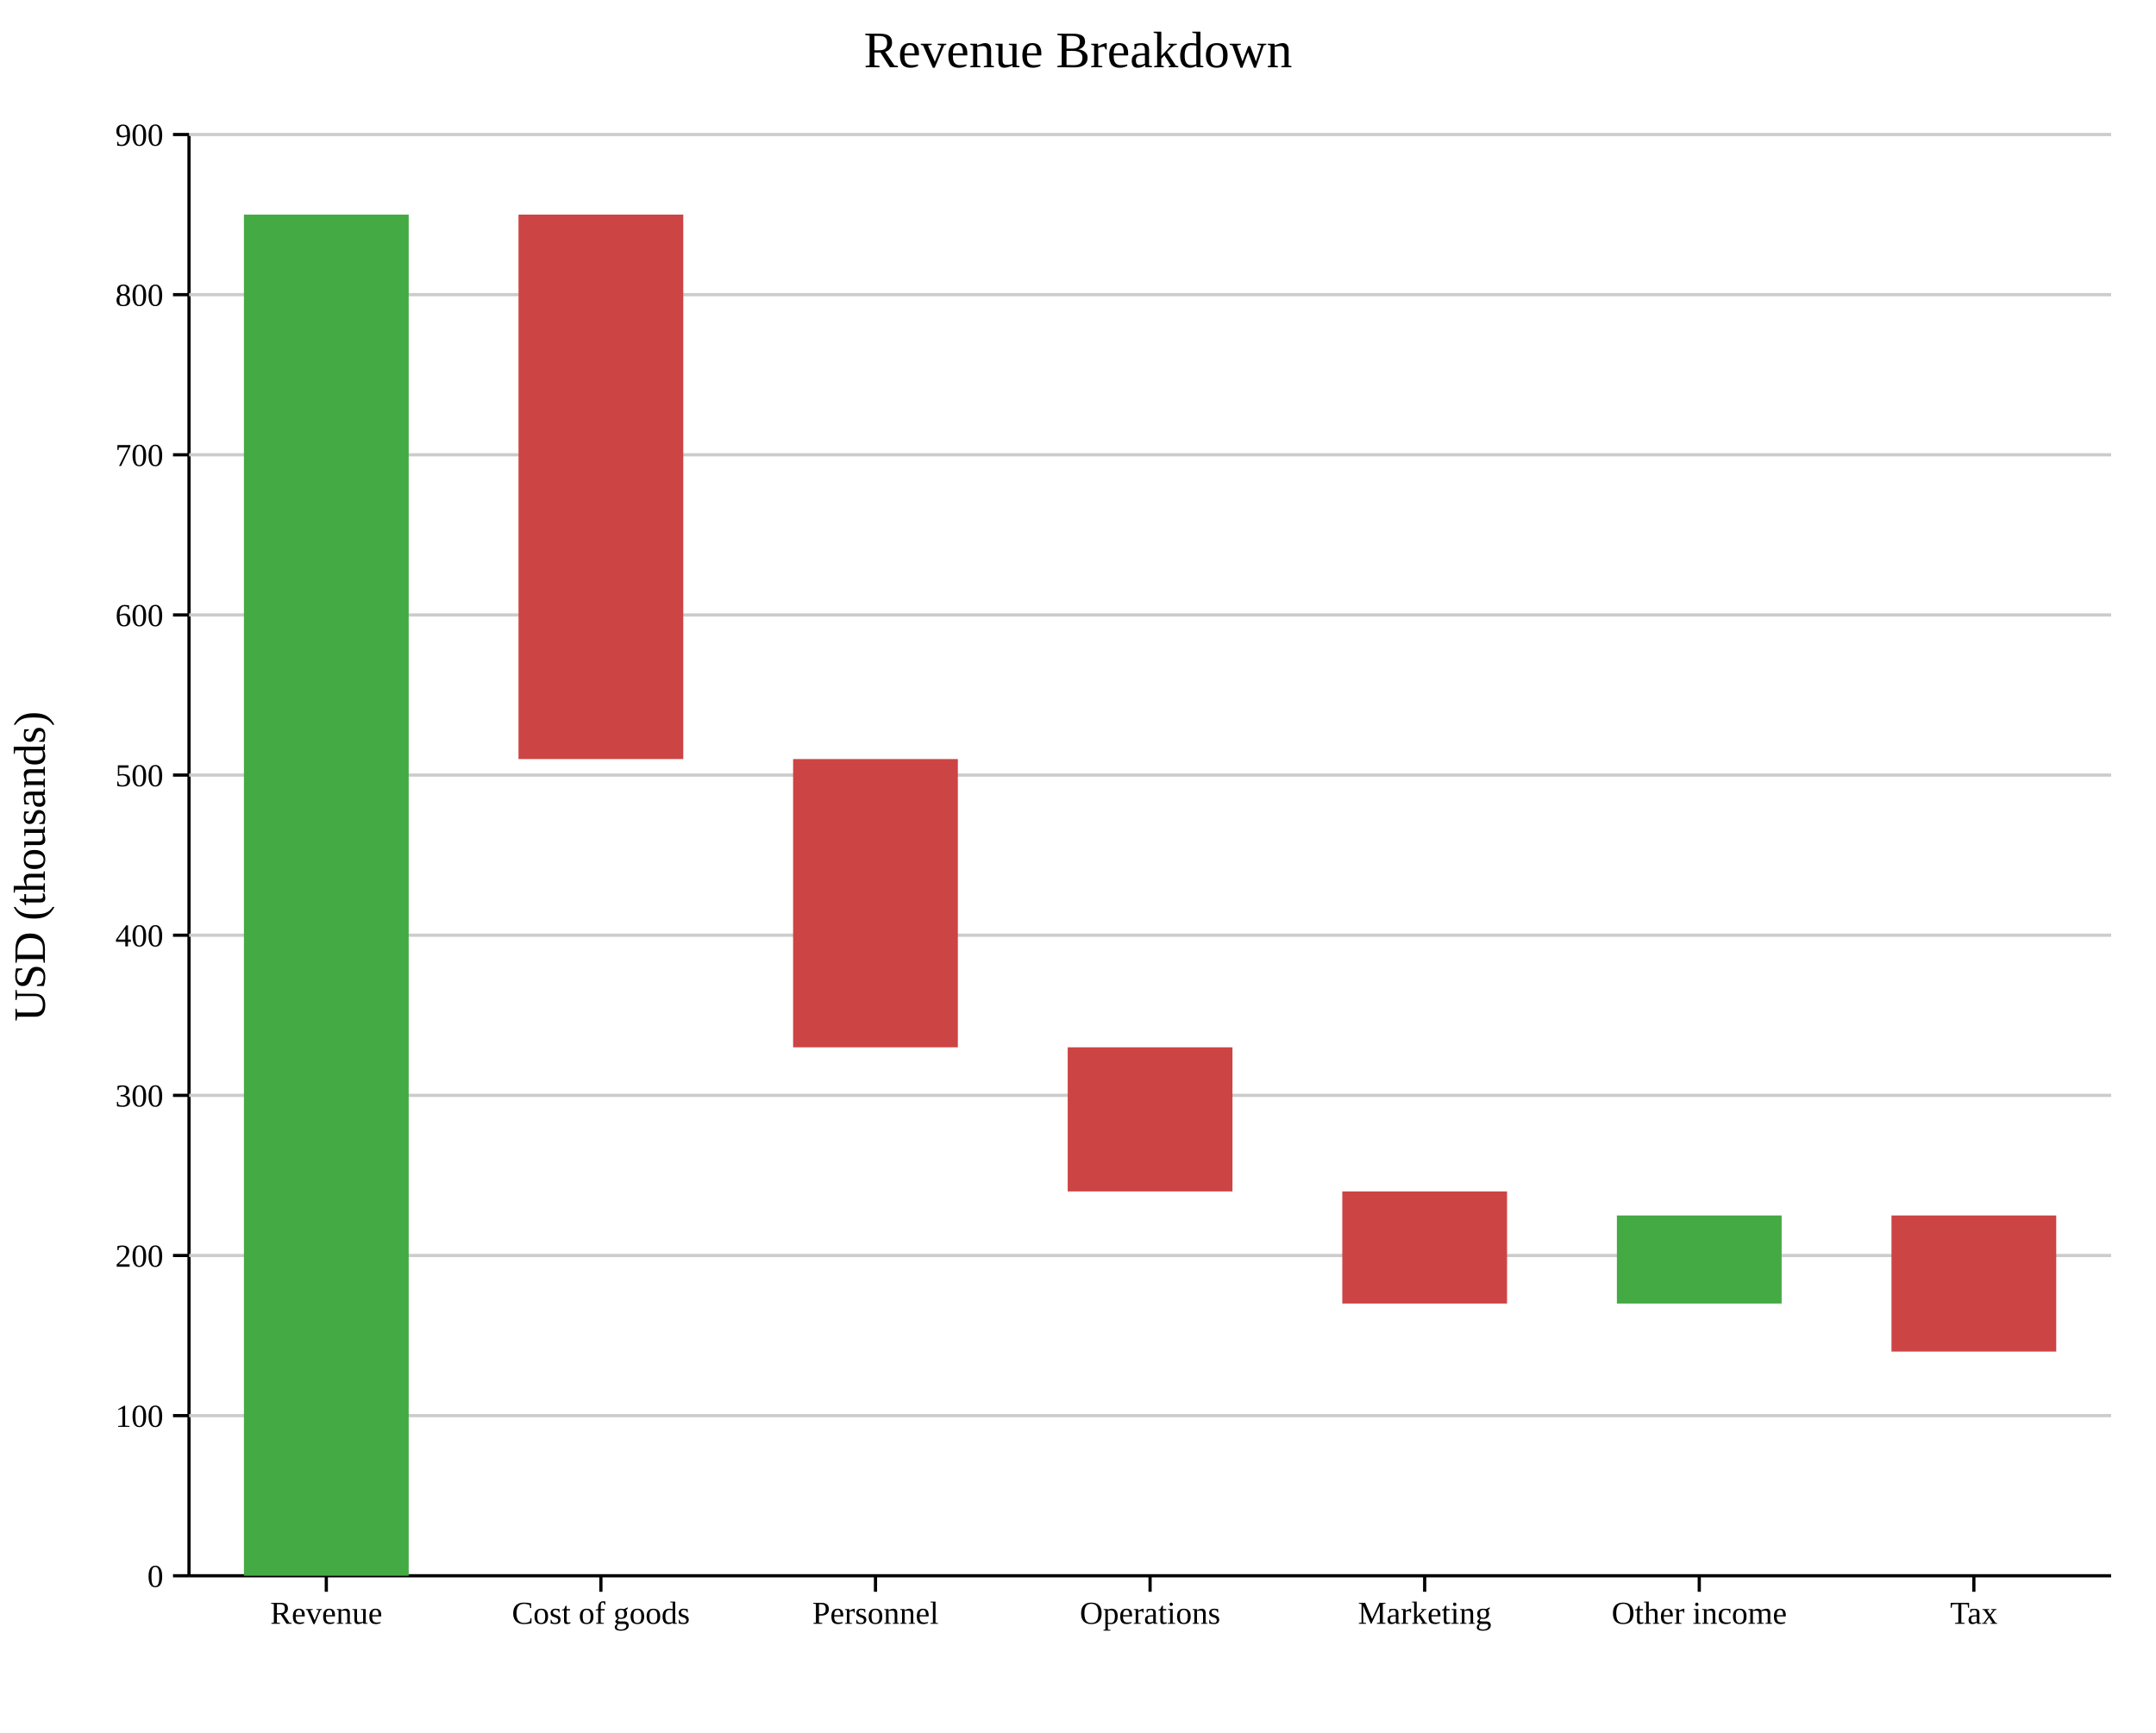
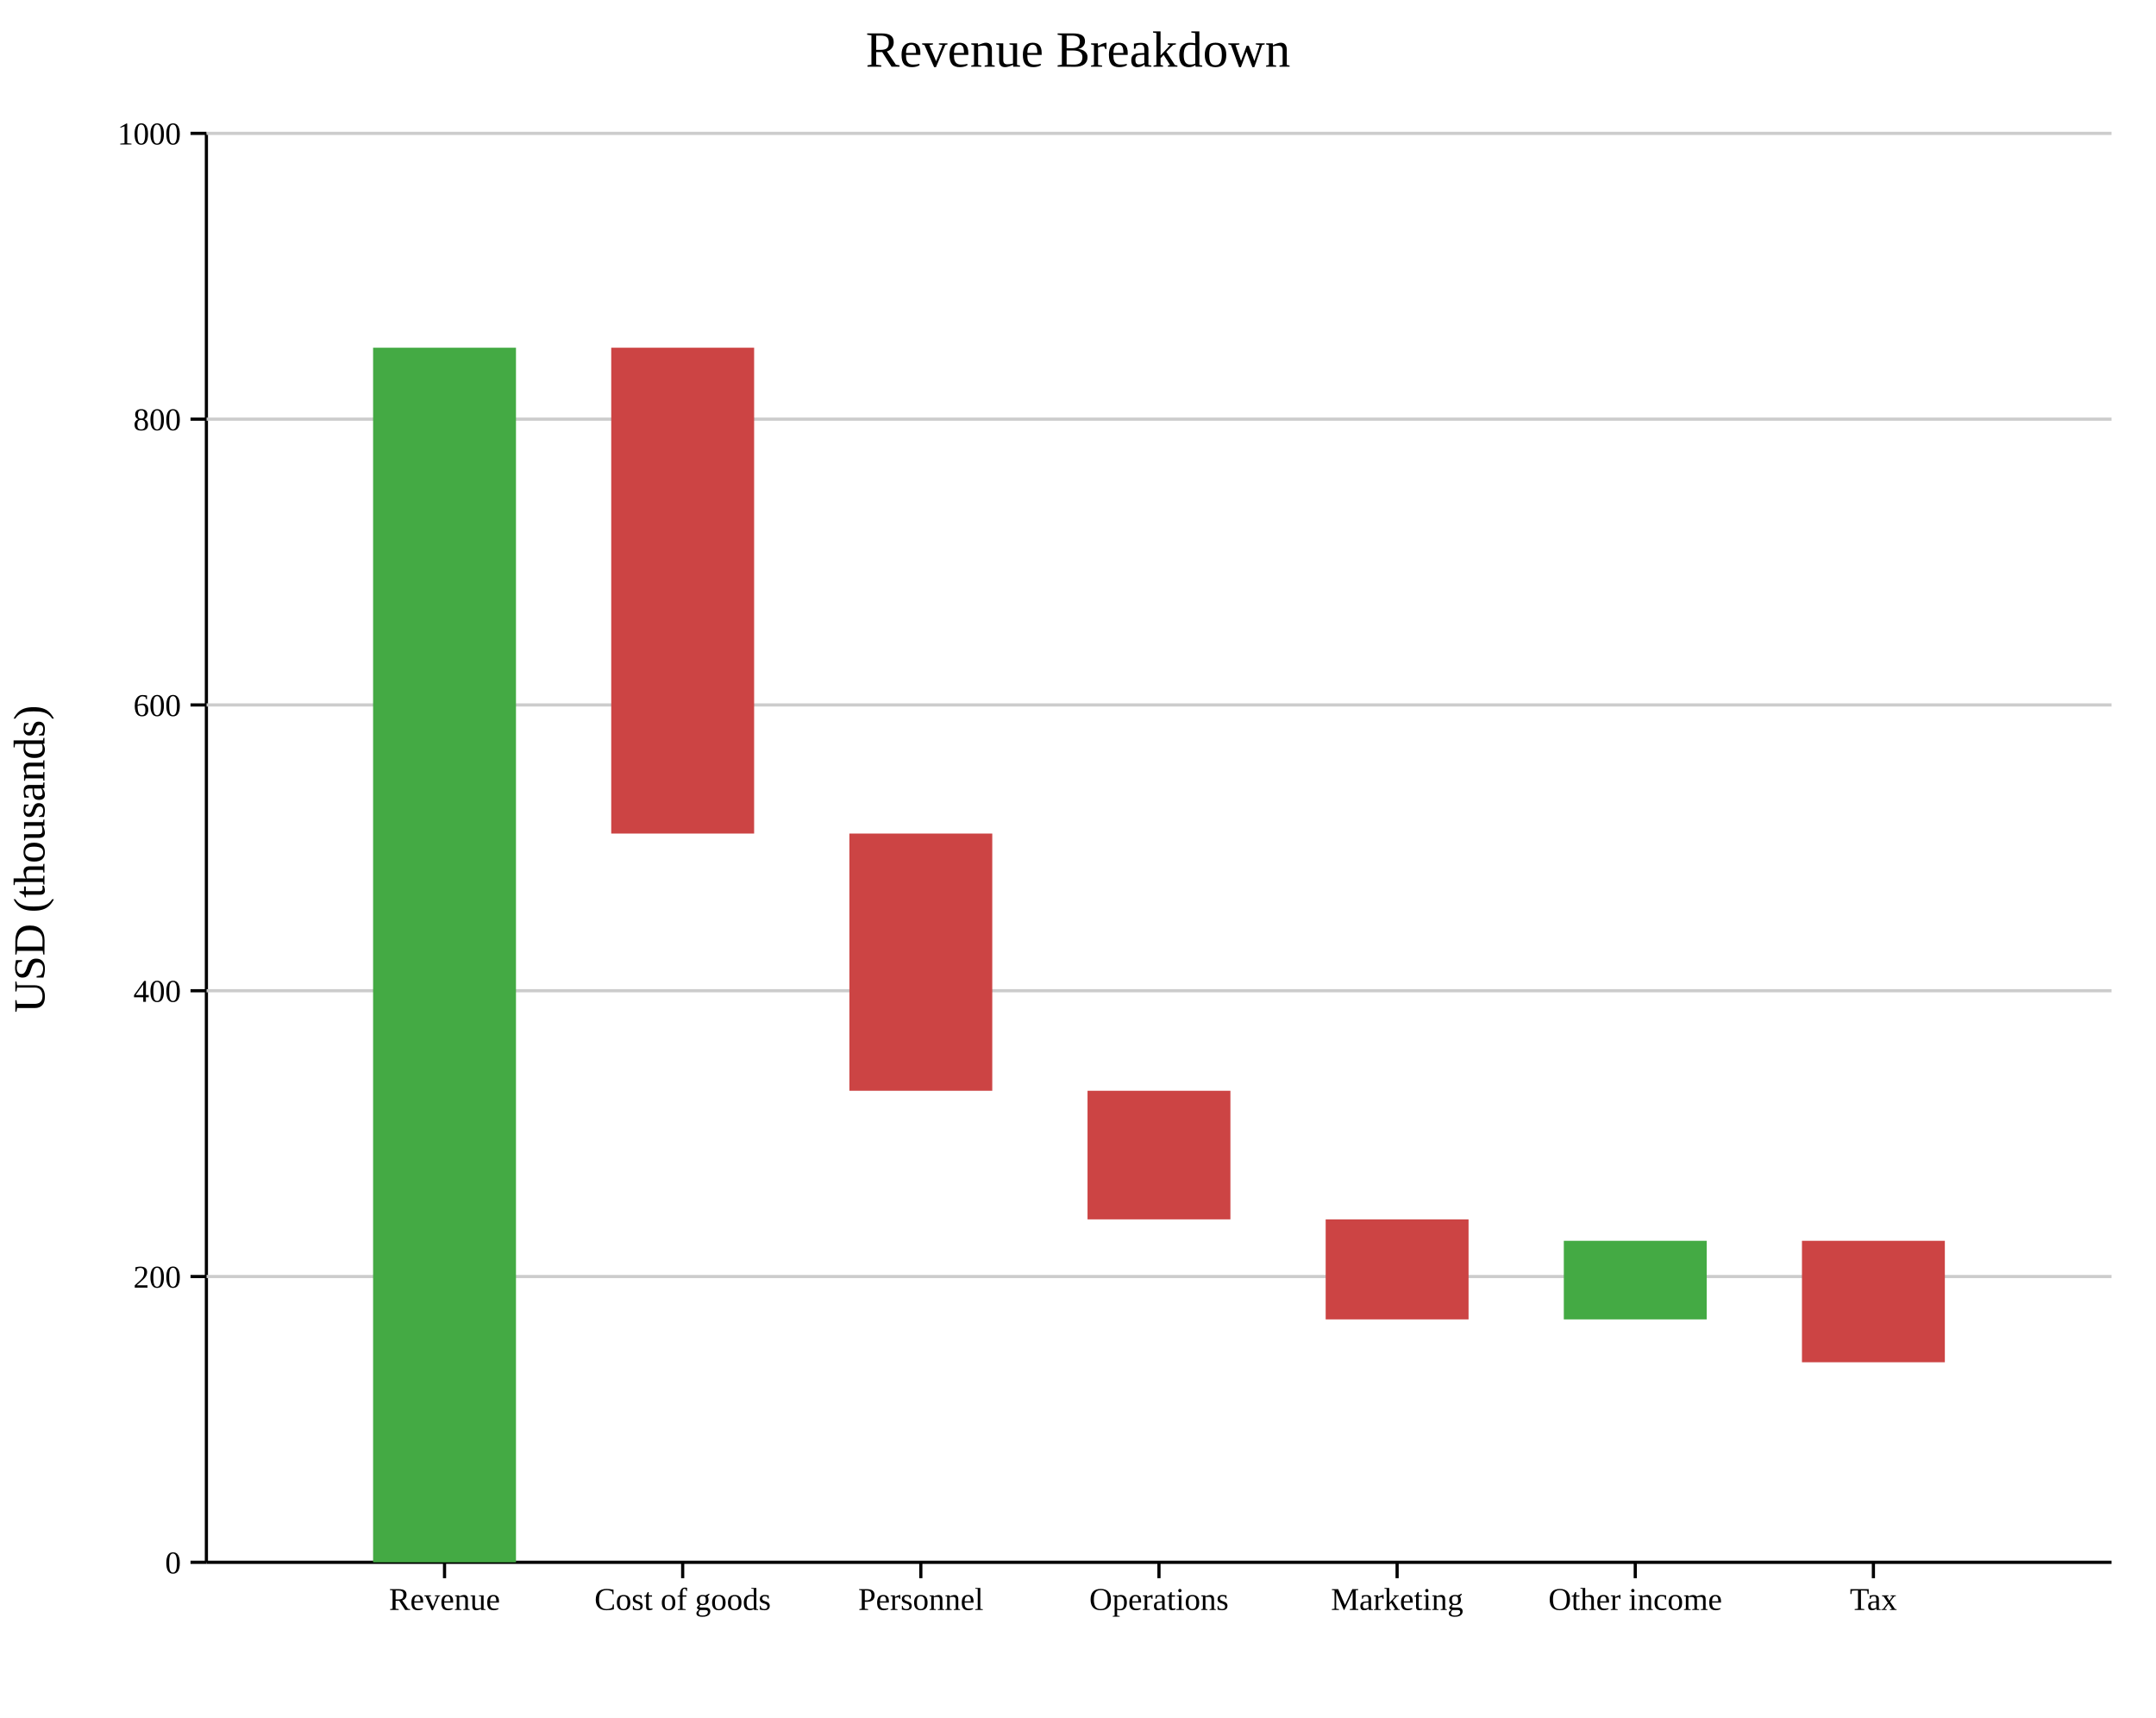
- <svg xmlns="http://www.w3.org/2000/svg" width="673" height="541" fill="black">
+ <svg xmlns="http://www.w3.org/2000/svg" width="679" height="541" fill="black">
  <rect width="100%" height="100%" fill="white" />
-   <line x1="59" y1="492" x2="659" y2="492" stroke="black" stroke-width="1" />
-   <line x1="59" y1="42" x2="59" y2="492" stroke="black" stroke-width="1" />
-   <line x1="59" y1="442" x2="659" y2="442" stroke="#ccc" stroke-width="1" />
-   <line x1="59" y1="392" x2="659" y2="392" stroke="#ccc" stroke-width="1" />
-   <line x1="59" y1="342" x2="659" y2="342" stroke="#ccc" stroke-width="1" />
-   <line x1="59" y1="292" x2="659" y2="292" stroke="#ccc" stroke-width="1" />
-   <line x1="59" y1="242" x2="659" y2="242" stroke="#ccc" stroke-width="1" />
-   <line x1="59" y1="192" x2="659" y2="192" stroke="#ccc" stroke-width="1" />
-   <line x1="59" y1="142" x2="659" y2="142" stroke="#ccc" stroke-width="1" />
-   <line x1="59" y1="92" x2="659" y2="92" stroke="#ccc" stroke-width="1" />
-   <line x1="59" y1="42" x2="659" y2="42" stroke="#ccc" stroke-width="1" />
-   <text x="101.857" y="507" font-size="10" text-anchor="middle">Revenue</text>
-   <line x1="101.857" y1="492" x2="101.857" y2="497" stroke="black" stroke-width="1" />
-   <text x="187.571" y="507" font-size="10" text-anchor="middle">Cost of goods</text>
-   <line x1="187.571" y1="492" x2="187.571" y2="497" stroke="black" stroke-width="1" />
-   <text x="273.286" y="507" font-size="10" text-anchor="middle">Personnel</text>
-   <line x1="273.286" y1="492" x2="273.286" y2="497" stroke="black" stroke-width="1" />
-   <text x="359" y="507" font-size="10" text-anchor="middle">Operations</text>
-   <line x1="359" y1="492" x2="359" y2="497" stroke="black" stroke-width="1" />
-   <text x="444.714" y="507" font-size="10" text-anchor="middle">Marketing</text>
-   <line x1="444.714" y1="492" x2="444.714" y2="497" stroke="black" stroke-width="1" />
-   <text x="530.429" y="507" font-size="10" text-anchor="middle">Other income</text>
-   <line x1="530.429" y1="492" x2="530.429" y2="497" stroke="black" stroke-width="1" />
-   <text x="616.143" y="507" font-size="10" text-anchor="middle">Tax</text>
-   <line x1="616.143" y1="492" x2="616.143" y2="497" stroke="black" stroke-width="1" />
-   <line x1="54" y1="492" x2="59" y2="492" stroke="black" stroke-width="1" />
-   <text x="51" y="495.5" font-size="10" text-anchor="end">0</text>
-   <line x1="54" y1="442" x2="59" y2="442" stroke="black" stroke-width="1" />
-   <text x="51" y="445.5" font-size="10" text-anchor="end">100</text>
-   <line x1="54" y1="392" x2="59" y2="392" stroke="black" stroke-width="1" />
-   <text x="51" y="395.5" font-size="10" text-anchor="end">200</text>
-   <line x1="54" y1="342" x2="59" y2="342" stroke="black" stroke-width="1" />
-   <text x="51" y="345.5" font-size="10" text-anchor="end">300</text>
-   <line x1="54" y1="292" x2="59" y2="292" stroke="black" stroke-width="1" />
-   <text x="51" y="295.5" font-size="10" text-anchor="end">400</text>
-   <line x1="54" y1="242" x2="59" y2="242" stroke="black" stroke-width="1" />
-   <text x="51" y="245.5" font-size="10" text-anchor="end">500</text>
-   <line x1="54" y1="192" x2="59" y2="192" stroke="black" stroke-width="1" />
-   <text x="51" y="195.5" font-size="10" text-anchor="end">600</text>
-   <line x1="54" y1="142" x2="59" y2="142" stroke="black" stroke-width="1" />
-   <text x="51" y="145.5" font-size="10" text-anchor="end">700</text>
-   <line x1="54" y1="92" x2="59" y2="92" stroke="black" stroke-width="1" />
-   <text x="51" y="95.5" font-size="10" text-anchor="end">800</text>
-   <line x1="54" y1="42" x2="59" y2="42" stroke="black" stroke-width="1" />
-   <text x="51" y="45.5" font-size="10" text-anchor="end">900</text>
+   <line x1="65" y1="492" x2="665" y2="492" stroke="black" stroke-width="1" />
+   <line x1="65" y1="42" x2="65" y2="492" stroke="black" stroke-width="1" />
+   <line x1="65" y1="402" x2="665" y2="402" stroke="#ccc" stroke-width="1" />
+   <line x1="65" y1="312" x2="665" y2="312" stroke="#ccc" stroke-width="1" />
+   <line x1="65" y1="222" x2="665" y2="222" stroke="#ccc" stroke-width="1" />
+   <line x1="65" y1="132" x2="665" y2="132" stroke="#ccc" stroke-width="1" />
+   <line x1="65" y1="42" x2="665" y2="42" stroke="#ccc" stroke-width="1" />
+   <text x="140" y="507" font-size="10" text-anchor="middle">Revenue</text>
+   <line x1="140" y1="492" x2="140" y2="497" stroke="black" stroke-width="1" />
+   <text x="215" y="507" font-size="10" text-anchor="middle">Cost of goods</text>
+   <line x1="215" y1="492" x2="215" y2="497" stroke="black" stroke-width="1" />
+   <text x="290" y="507" font-size="10" text-anchor="middle">Personnel</text>
+   <line x1="290" y1="492" x2="290" y2="497" stroke="black" stroke-width="1" />
+   <text x="365" y="507" font-size="10" text-anchor="middle">Operations</text>
+   <line x1="365" y1="492" x2="365" y2="497" stroke="black" stroke-width="1" />
+   <text x="440" y="507" font-size="10" text-anchor="middle">Marketing</text>
+   <line x1="440" y1="492" x2="440" y2="497" stroke="black" stroke-width="1" />
+   <text x="515" y="507" font-size="10" text-anchor="middle">Other income</text>
+   <line x1="515" y1="492" x2="515" y2="497" stroke="black" stroke-width="1" />
+   <text x="590" y="507" font-size="10" text-anchor="middle">Tax</text>
+   <line x1="590" y1="492" x2="590" y2="497" stroke="black" stroke-width="1" />
+   <line x1="60" y1="492" x2="65" y2="492" stroke="black" stroke-width="1" />
+   <text x="57" y="495.5" font-size="10" text-anchor="end">0</text>
+   <line x1="60" y1="402" x2="65" y2="402" stroke="black" stroke-width="1" />
+   <text x="57" y="405.5" font-size="10" text-anchor="end">200</text>
+   <line x1="60" y1="312" x2="65" y2="312" stroke="black" stroke-width="1" />
+   <text x="57" y="315.5" font-size="10" text-anchor="end">400</text>
+   <line x1="60" y1="222" x2="65" y2="222" stroke="black" stroke-width="1" />
+   <text x="57" y="225.5" font-size="10" text-anchor="end">600</text>
+   <line x1="60" y1="132" x2="65" y2="132" stroke="black" stroke-width="1" />
+   <text x="57" y="135.5" font-size="10" text-anchor="end">800</text>
+   <line x1="60" y1="42" x2="65" y2="42" stroke="black" stroke-width="1" />
+   <text x="57" y="45.5" font-size="10" text-anchor="end">1000</text>
  <text x="14" y="270.5" font-size="14" text-anchor="middle" transform="rotate(-90,14,270.5)">USD (thousands)</text>
-   <text x="336.5" y="21" font-size="16" text-anchor="middle">Revenue Breakdown</text>
-   <rect x="76.143" y="67" width="51.429" height="425" fill="rgb(68,170,68)" />
-   <rect x="161.857" y="67" width="51.429" height="170" fill="rgb(204,68,68)" />
-   <rect x="247.571" y="237" width="51.429" height="90" fill="rgb(204,68,68)" />
-   <rect x="333.286" y="327" width="51.429" height="45" fill="rgb(204,68,68)" />
-   <rect x="419" y="372" width="51.429" height="35" fill="rgb(204,68,68)" />
-   <rect x="504.714" y="379.5" width="51.429" height="27.5" fill="rgb(68,170,68)" />
-   <rect x="590.429" y="379.5" width="51.429" height="42.5" fill="rgb(204,68,68)" />
+   <text x="339.5" y="21" font-size="16" text-anchor="middle">Revenue Breakdown</text>
+   <rect x="117.5" y="109.5" width="45" height="382.5" fill="rgb(68,170,68)" />
+   <rect x="192.5" y="109.5" width="45" height="153" fill="rgb(204,68,68)" />
+   <rect x="267.5" y="262.5" width="45" height="81" fill="rgb(204,68,68)" />
+   <rect x="342.5" y="343.5" width="45" height="40.5" fill="rgb(204,68,68)" />
+   <rect x="417.5" y="384" width="45" height="31.5" fill="rgb(204,68,68)" />
+   <rect x="492.5" y="390.75" width="45" height="24.75" fill="rgb(68,170,68)" />
+   <rect x="567.5" y="390.75" width="45" height="38.25" fill="rgb(204,68,68)" />
</svg>
